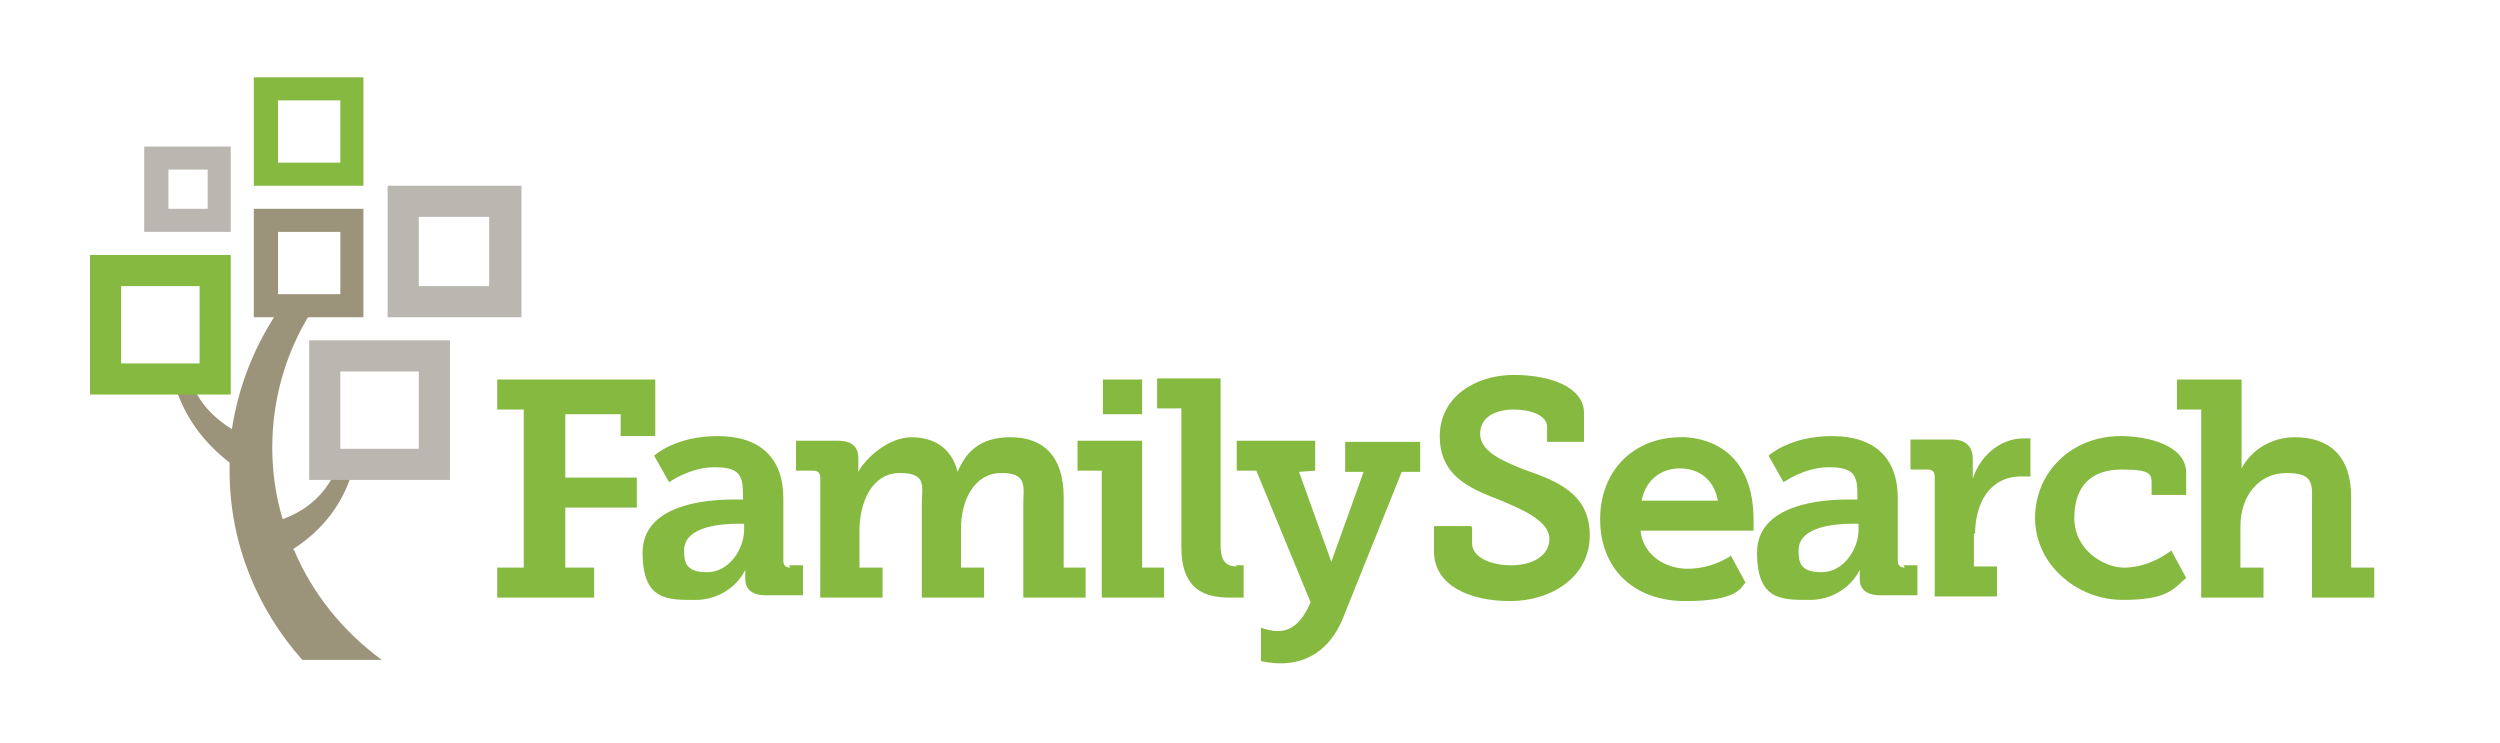
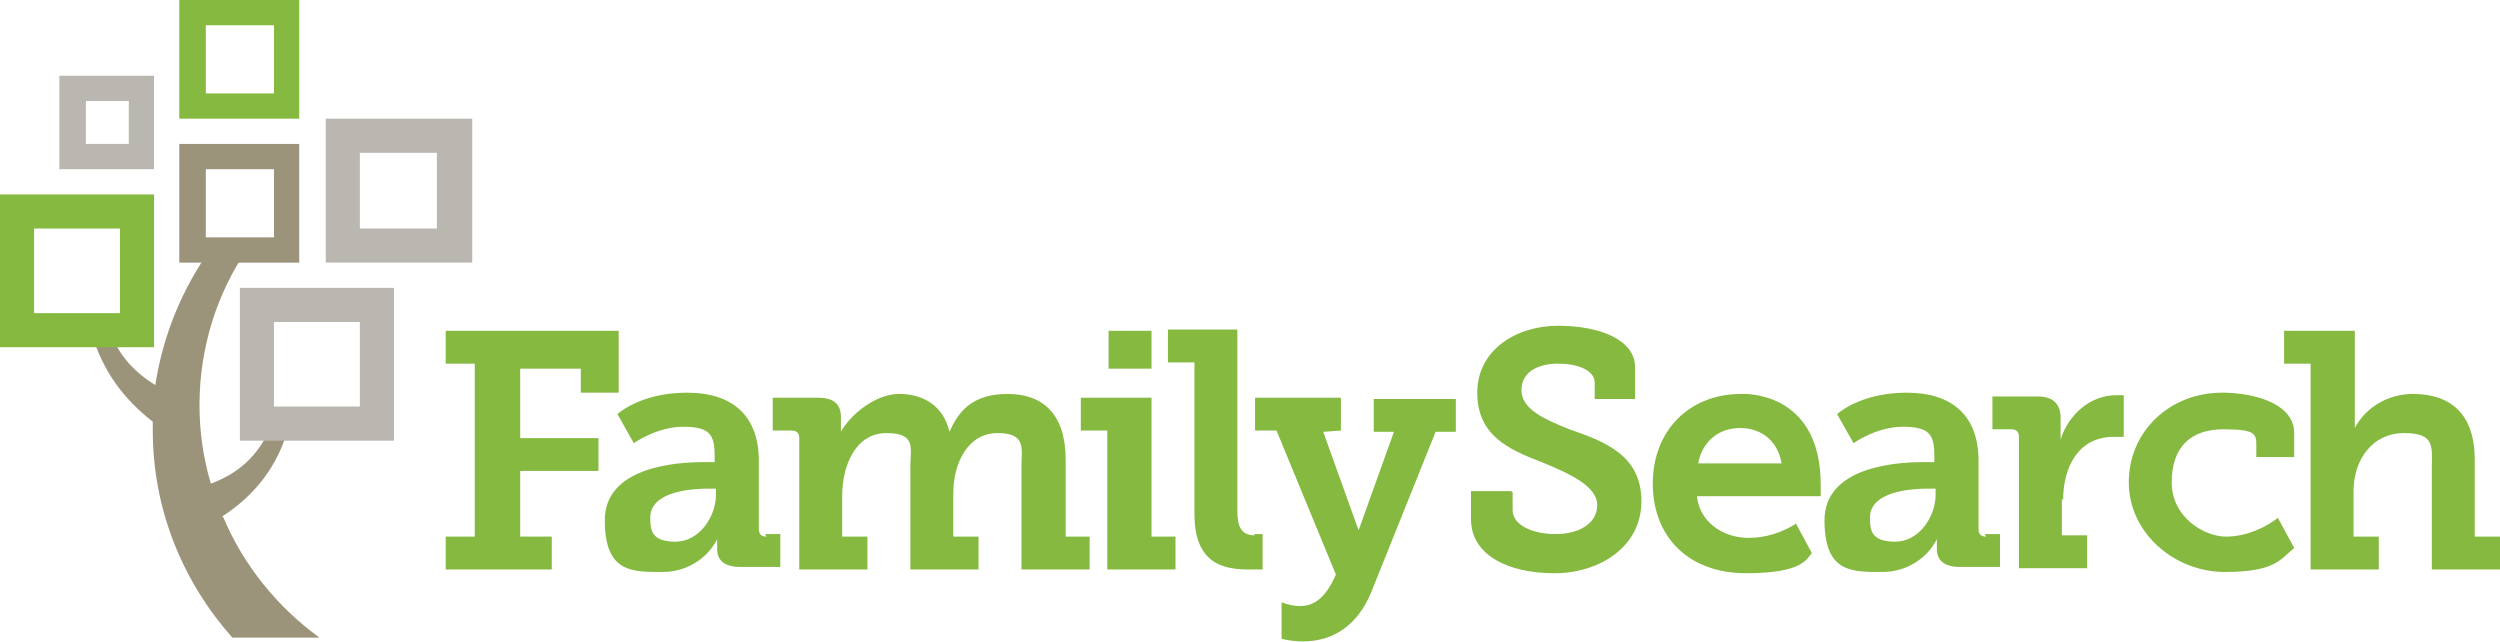
- <svg xmlns="http://www.w3.org/2000/svg" id="Layer_1" version="1.1" viewBox="0 0 216.7 64.4">
+ <svg xmlns="http://www.w3.org/2000/svg" id="Layer_1" version="1.1" viewBox="7.8 6.7 198 50.8">
  <defs>
    <style>
      .st0 {
        fill: #85b940;
      }

      .st1 {
        fill: #bab7b1;
      }

      .st2 {
        fill: #9b947a;
      }
    </style>
  </defs>
  <path class="st0" d="M43.1,49.2h2.3v-13.7h-2.3v-2.6h13.7v4.9h-3v-1.9h-4.8v5.5h6.2v2.6h-6.2v5.2h2.5v2.6h-8.4s0-2.6,0-2.6ZM92.2,49.2v-6.1c0-3.6-1.8-5.2-4.6-5.2s-3.9,1.4-4.6,3h0c-.5-2.1-2.1-3-4-3s-3.9,1.7-4.6,3v-1.2c0-1-.6-1.5-1.8-1.5h-3.6v2.6h1.5c.4,0,.6.2.6.6v10.4h5.4v-2.6h-2v-3.2c0-2.5,1.1-5,3.5-5s1.9,1.2,1.9,2.7v8.1h5.4v-2.6h-2v-3.4c0-2.5,1.2-4.8,3.5-4.8s1.9,1.2,1.9,2.7v8.1h5.4v-2.6h-2s0,0,0,0ZM68.5,49.2c-.4,0-.6-.2-.6-.6v-5.4c0-3.5-2-5.4-5.7-5.4s-5.5,1.7-5.5,1.7l1.3,2.3s1.8-1.3,3.9-1.3,2.5.6,2.5,2.3v.5h-.9c-2.2,0-7.8.4-7.8,4.6s2.2,4.1,4.6,4.1c1.8,0,3.5-1,4.3-2.6v.8c0,.8.5,1.4,1.8,1.4h3.2v-2.6s-1.2,0-1.2,0ZM64.5,45.9c0,1.7-1.3,3.7-3.2,3.7s-2-.9-2-1.9c0-2.1,3.3-2.3,4.6-2.3h.6v.5h0ZM99,32.9h-3.4v3h3.4v-3ZM99,49.2v-11h-5.6v2.6h2.1v11h5.4v-2.6h-2ZM107.2,49.1c-1.1,0-1.4-.7-1.4-1.9v-14.4h-5.5v2.6h2.1v12c0,3.7,2,4.4,4.2,4.4h1.2v-2.8h-.7s0,0,0,0ZM127.6,45.7v1.4c0,1.2,1.6,1.9,3.4,1.9s3.3-.8,3.3-2.3-2.2-2.5-4.4-3.4c-2.6-1-5.1-2.1-5.1-5.5s3.1-5.3,6.4-5.3,6.1,1.1,6.1,3.3v2.5h-3.2v-1.3c0-1-1.4-1.5-2.9-1.5s-2.9.6-2.9,2.1,1.8,2.3,3.8,3.1c2.9,1,5.7,2.1,5.7,5.7s-3.3,5.7-6.9,5.7-6.6-1.4-6.6-4.3v-2.2h3.2ZM203.8,49.2v-6.1c0-3.6-1.9-5.2-4.9-5.2-1.9,0-3.7,1-4.6,2.7v-7.7h-5.6v2.6h2.1v16.3h5.4v-2.6h-2v-3.6c0-2.5,1.5-4.6,4-4.6s2.2,1.1,2.2,2.8v8h5.4v-2.6h-2s0,0,0,0ZM171.2,46.3c0-2.6,1.2-5,4-5h.8v-3.3h-.6c-2.1,0-3.8,1.6-4.4,3.5v-1.7c0-1.1-.6-1.7-1.8-1.7h-3.6v2.6h1.5c.4,0,.6.2.6.6v10.4h5.4v-2.6h-2v-2.9s0,0,0,0ZM165.1,49.2c-.4,0-.6-.2-.6-.6v-5.4c0-3.5-2-5.4-5.7-5.4s-5.5,1.7-5.5,1.7l1.3,2.3s1.8-1.3,3.9-1.3,2.5.6,2.5,2.3v.5h-.9c-2.2,0-7.8.4-7.8,4.6s2.2,4.1,4.6,4.1c1.8,0,3.5-1,4.3-2.6v.8c0,.8.5,1.4,1.8,1.4h3.2v-2.6s-1.2,0-1.2,0ZM161.1,45.9c0,1.7-1.3,3.7-3.2,3.7s-2-.9-2-1.9c0-2.1,3.3-2.3,4.6-2.3h.6v.5ZM150,48.2c-1.1.7-2.4,1.1-3.7,1.1-2.1,0-3.9-1.3-4.1-3.3h9.8v-.9c0-7.6-6.3-7.2-6.3-7.2-4.1,0-7,2.9-7,7.1s2.8,7.1,7.4,7.1,4.8-1.2,5.2-1.6c0,0-1.3-2.4-1.3-2.4ZM145.6,40.6c1.7,0,3,1,3.3,2.8h-6.6c.3-1.7,1.6-2.8,3.3-2.8h0Z" />
  <path class="st0" d="M188.1,47.8c-.8.6-2.3,1.4-4,1.4s-4.3-1.5-4.3-4.3,1.5-4.2,4.1-4.2,2.6.4,2.6,1.3v.9h3v-1.9c0-2.4-3.3-3.2-5.7-3.2-4.2,0-7.4,3.1-7.4,7.1s3.6,7.1,7.6,7.1,4.4-1,5.5-1.9c0,0-1.3-2.4-1.3-2.4ZM114,40.8v-2.6h-6.8v2.6h1.7l4.7,11.4c-.8,1.9-1.8,2.5-2.8,2.5-.5,0-1-.1-1.5-.3v2.9c.5.1,1,.2,1.7.2,2.3,0,4.3-1.2,5.4-3.9l5.1-12.7h1.6v-2.6h-6.5v2.6h1.6l-2.8,7.8-2.8-7.8" />
  <path class="st2" d="M25.4,47.6c2.5-1.6,4.5-4,5.3-7.3h-1.4c-.9,2.4-2.6,3.9-4.8,4.7-.6-2-.9-4.1-.9-6.2,0-4.6,1.4-8.9,3.8-12.4h-2.9c-2.3,3.2-3.8,6.9-4.4,10.8-1.6-1-2.9-2.3-3.6-4.3h-1.5c.9,3.2,2.6,5.4,4.9,7.2,0,.2,0,.5,0,.7,0,6.3,2.4,12,6.3,16.4h6.9c-3.3-2.4-6-5.7-7.6-9.5Z" />
  <path class="st1" d="M33.6,27.5h11.6v-11.4h-11.6v11.4ZM42.4,24.8h-6.1v-6h6.1v6h0ZM26.8,41.6h12.2v-12.1h-12.2s0,12.1,0,12.1ZM36.3,38.9h-6.8v-6.7h6.8v6.7h0Z" />
  <path class="st2" d="M22,27.5h9.5v-9.4h-9.5v9.4ZM29.5,25.5h-5.4v-5.4h5.4v5.4h0Z" />
  <path class="st1" d="M12.5,20.1h7.5v-7.4h-7.5v7.4h0ZM18,18.1h-3.4v-3.4h3.4v3.4Z" />
  <path class="st0" d="M22,16.1h9.5V6.7h-9.5v9.4ZM29.5,14.1h-5.4v-5.4h5.4v5.4h0ZM7.8,34.2h12.2v-12.1H7.8v12.1h0ZM17.3,31.5h-6.8v-6.7h6.8v6.7Z" />
</svg>
